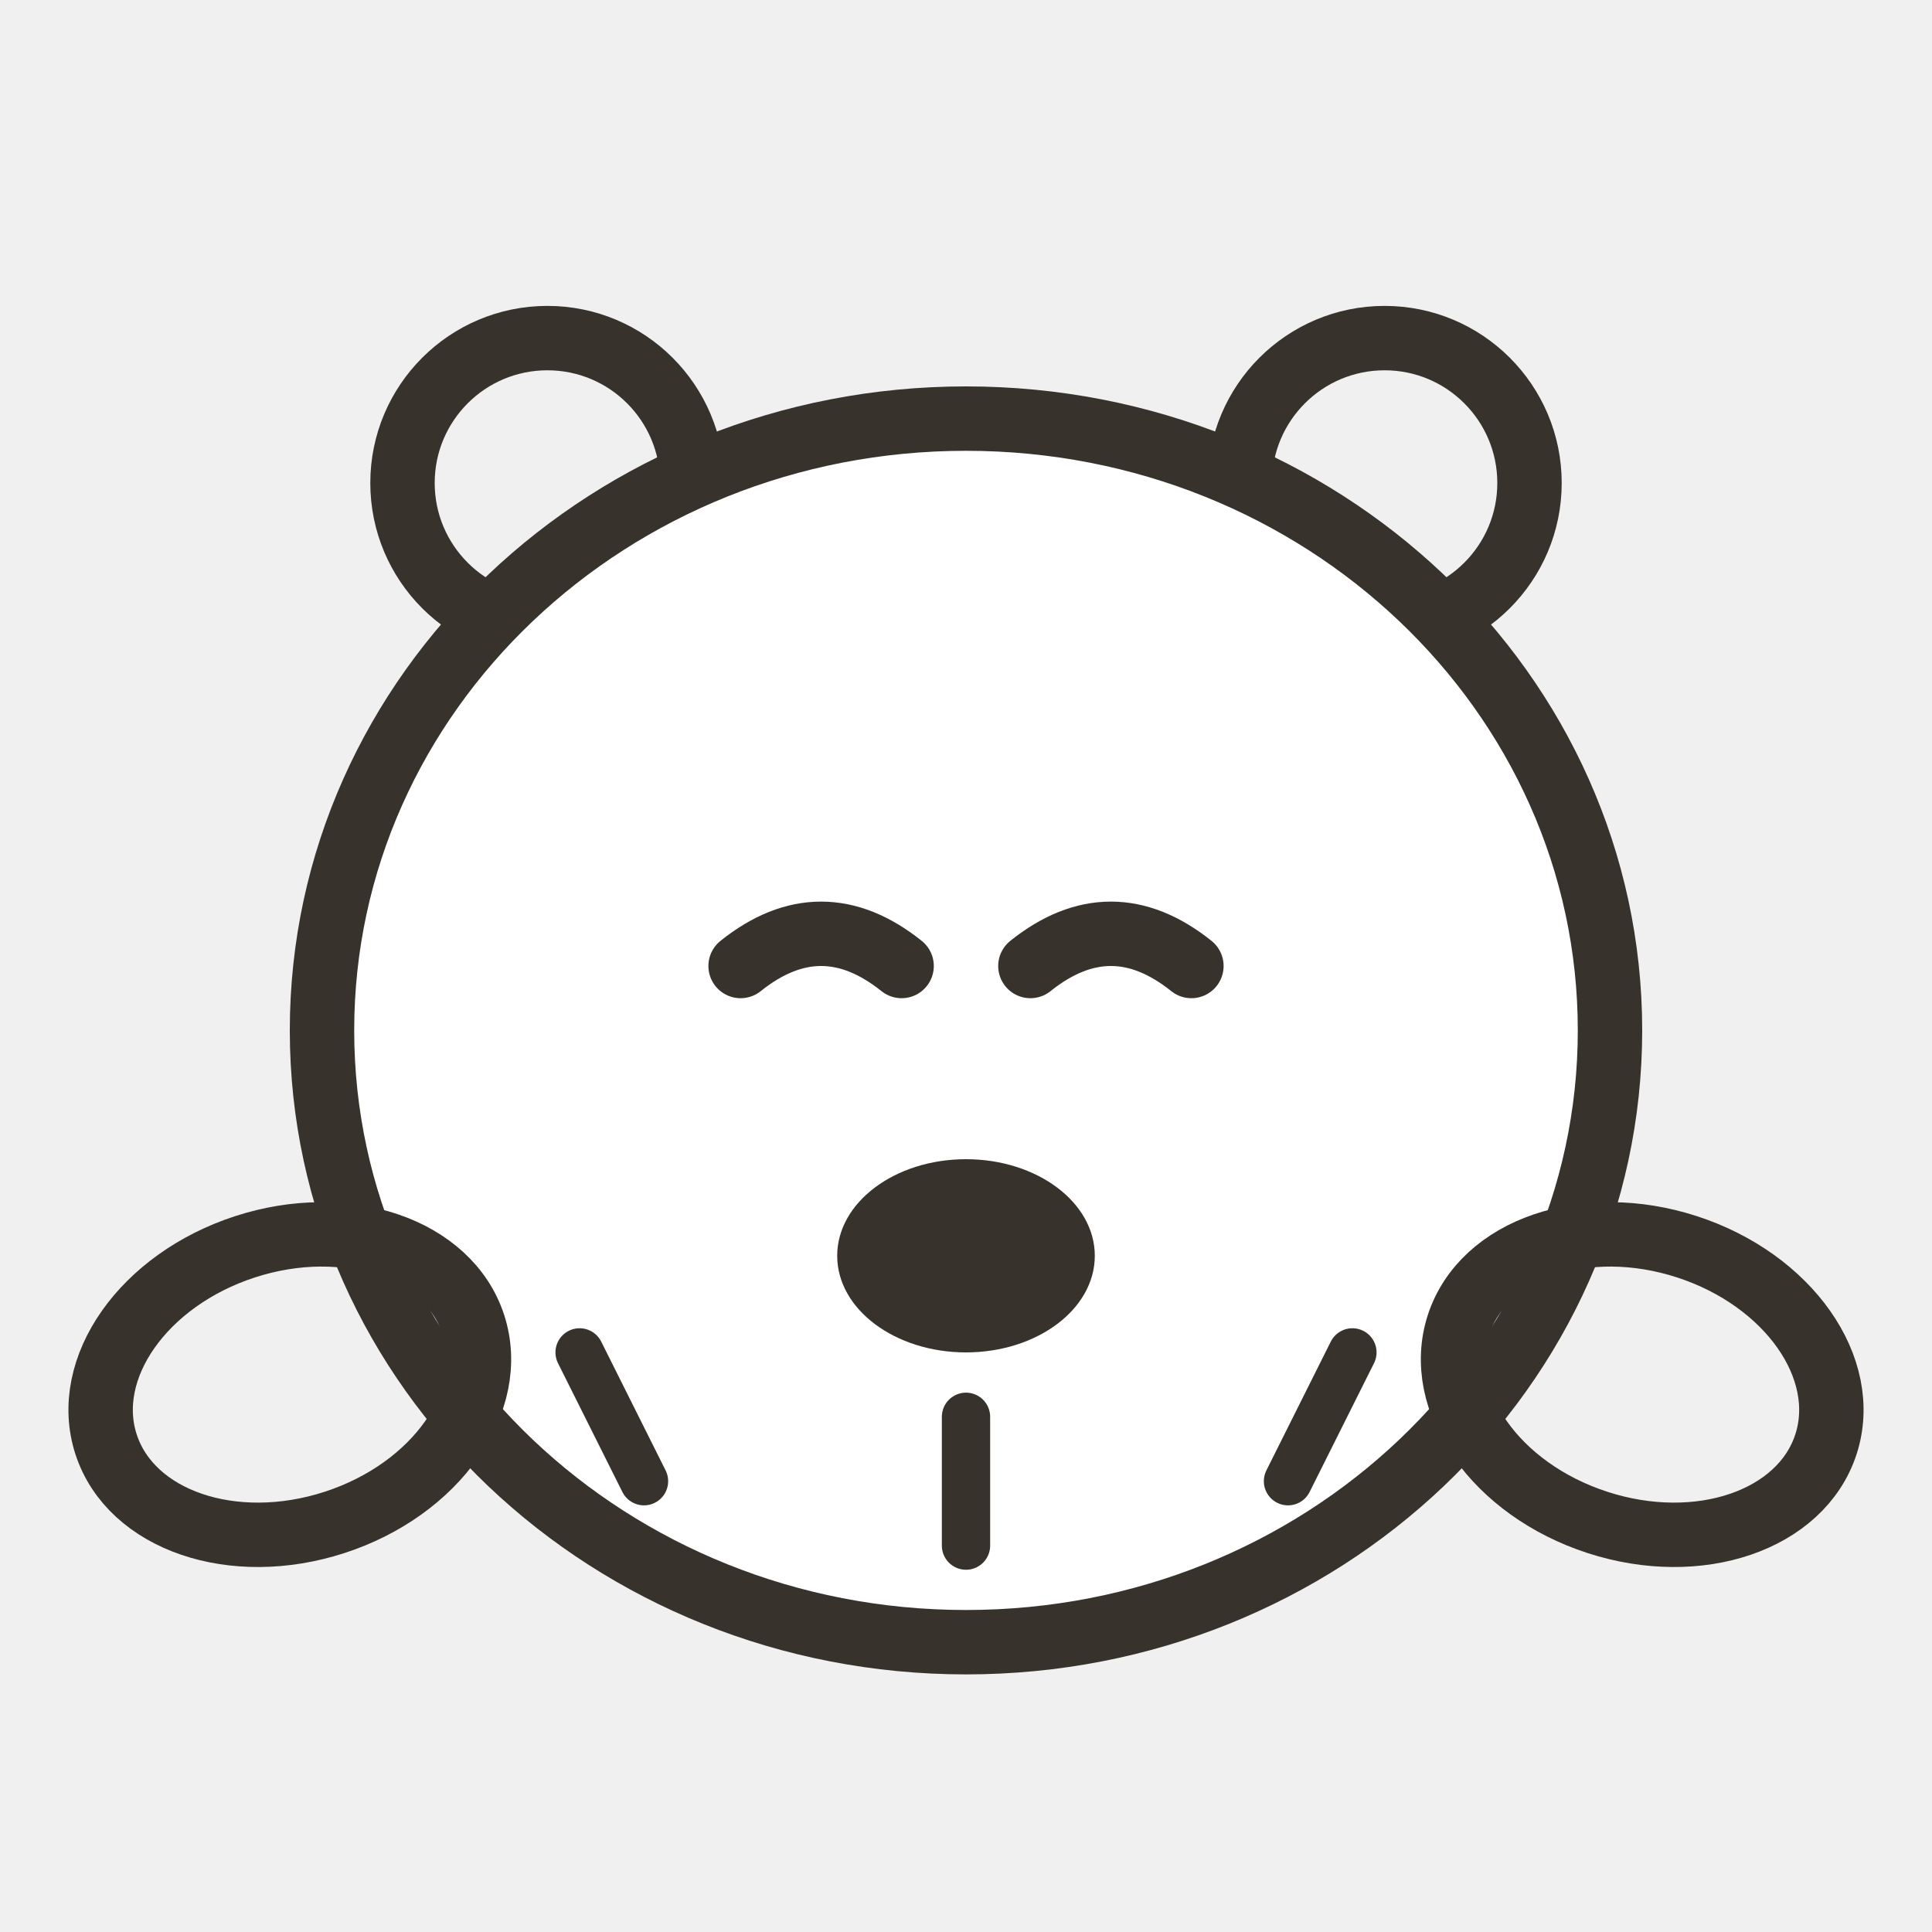
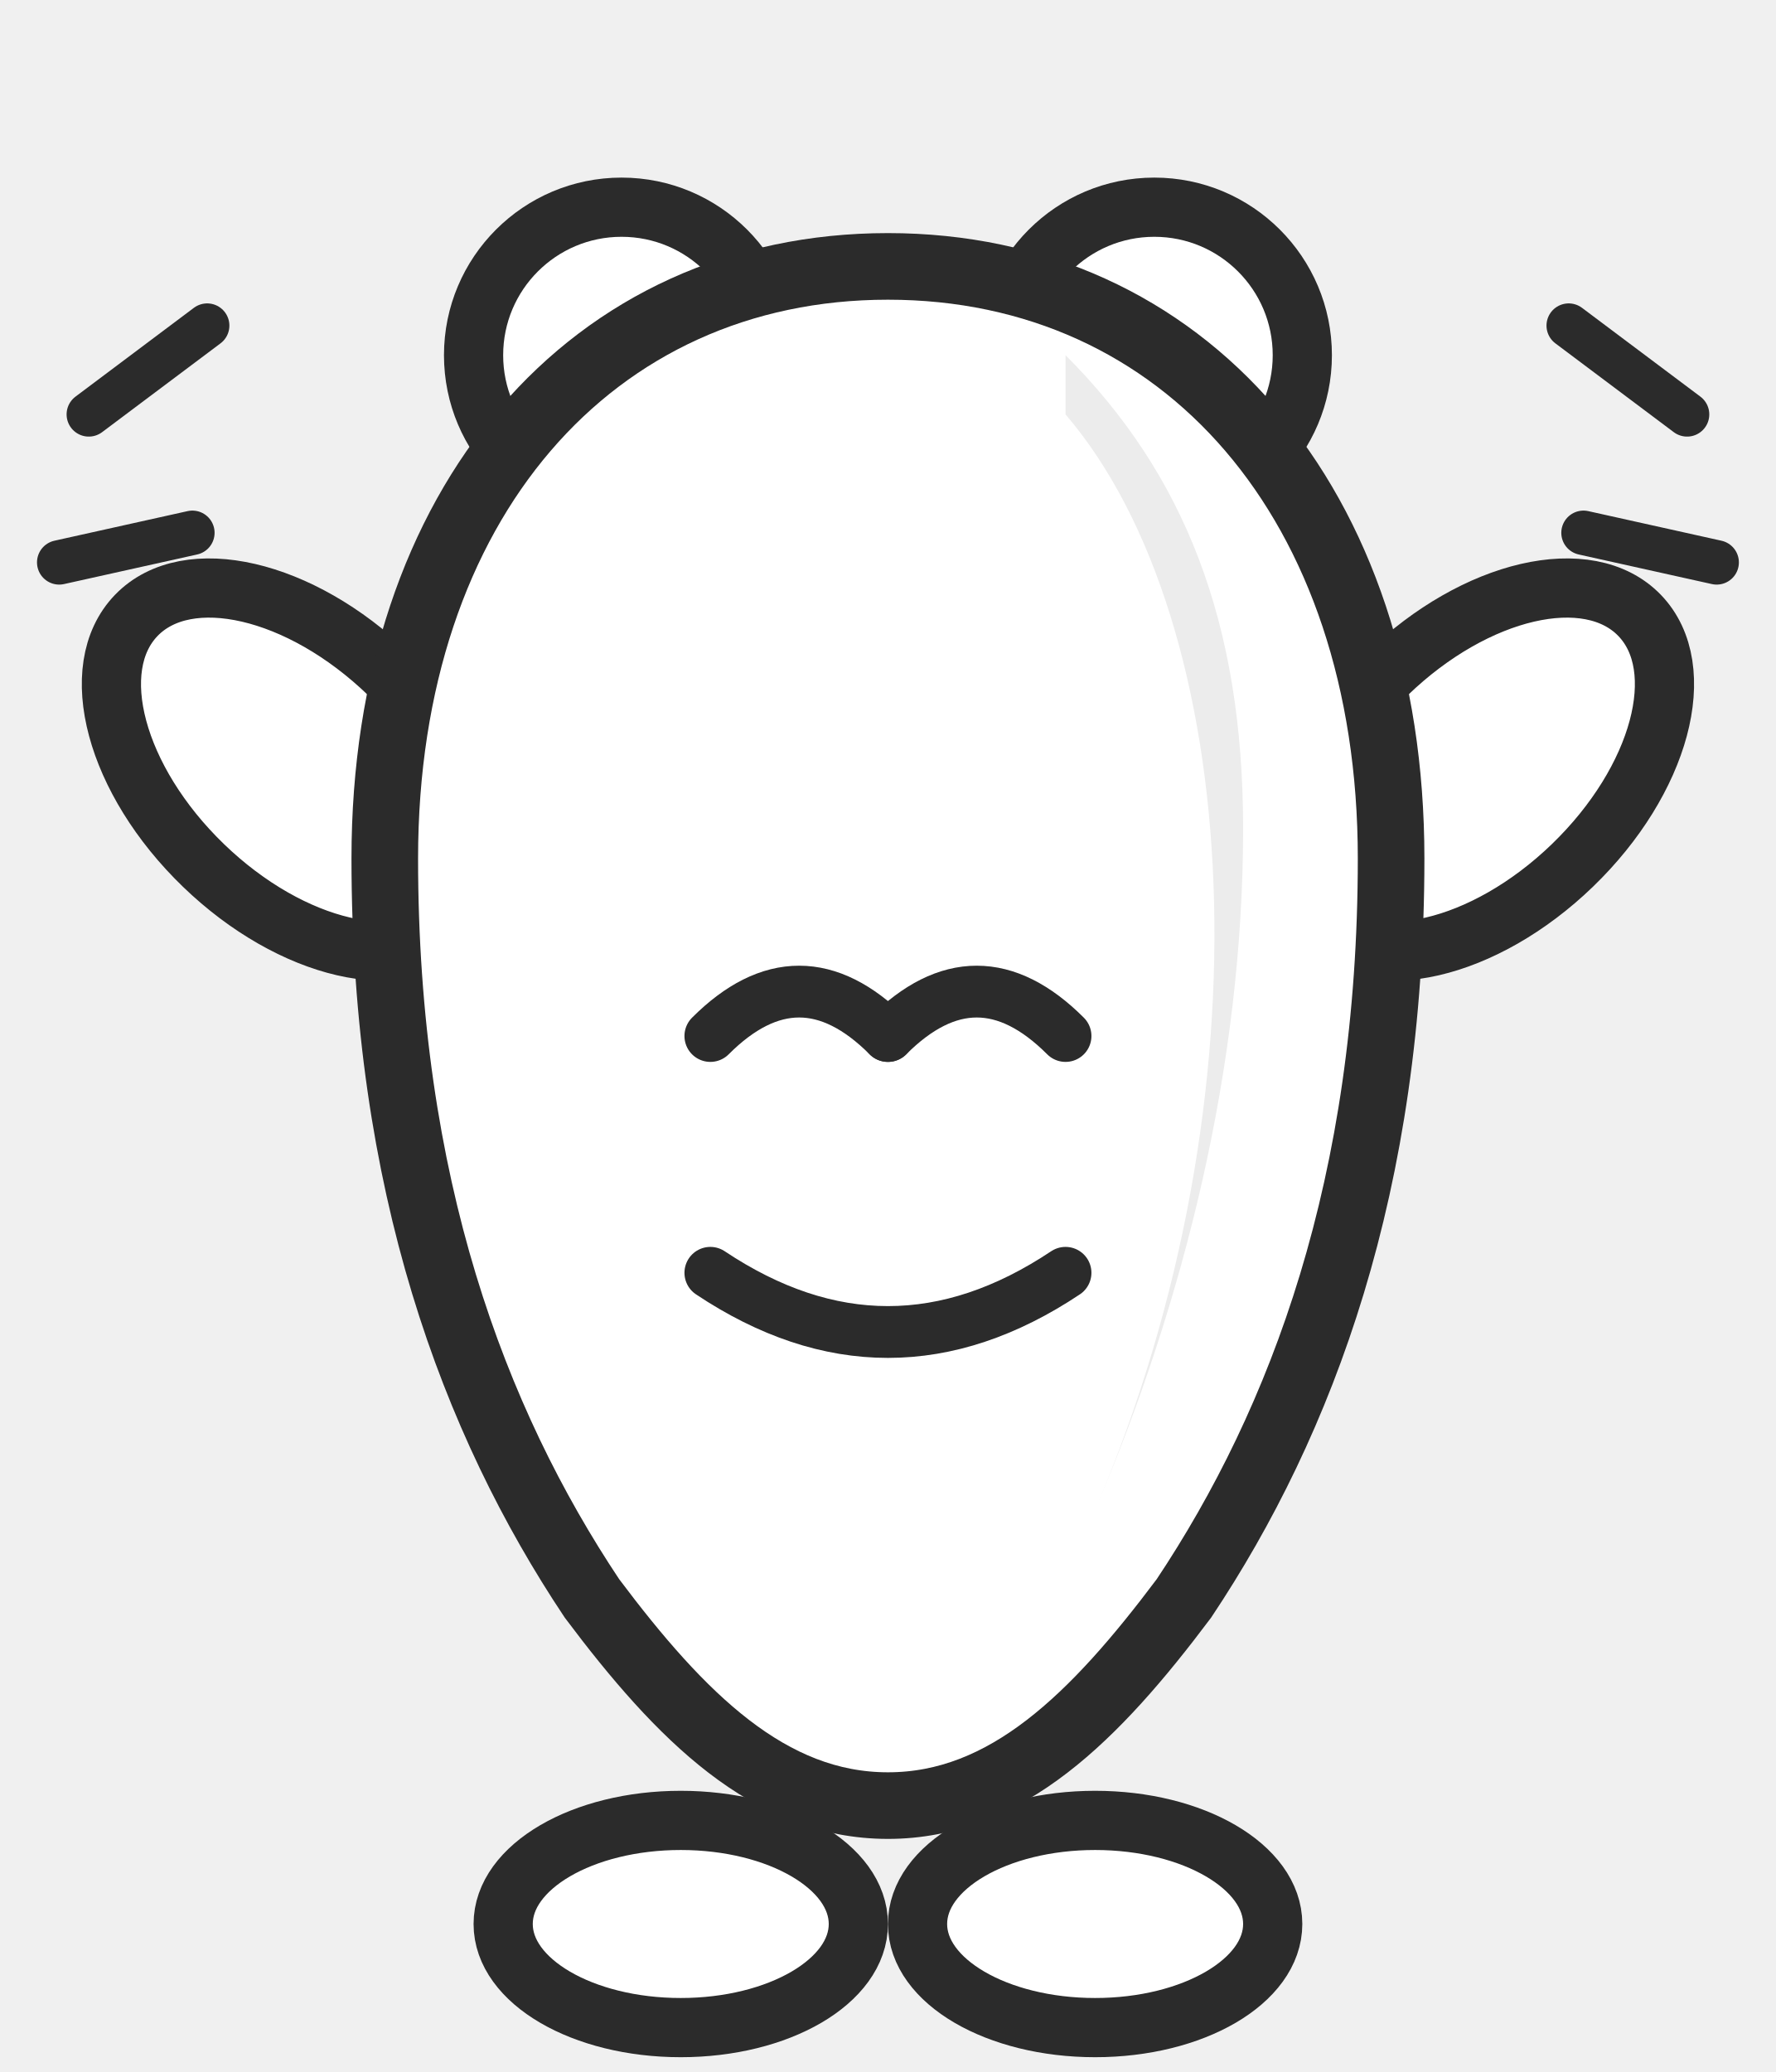
- <svg xmlns="http://www.w3.org/2000/svg" viewBox="0 0 120 120" fill="none">
-   <circle cx="34" cy="30" r="9" fill="none" stroke="#37322C" stroke-width="4" />
-   <circle cx="86" cy="30" r="9" fill="none" stroke="#37322C" stroke-width="4" />
-   <ellipse cx="60" cy="64" rx="40" ry="38" fill="#FFFFFF" stroke="#37322C" stroke-width="4" />
-   <path d="M46 60 Q51 56 56 60" stroke="#37322C" stroke-width="4" stroke-linecap="round" />
-   <path d="M64 60 Q69 56 74 60" stroke="#37322C" stroke-width="4" stroke-linecap="round" />
-   <ellipse cx="60" cy="78" rx="8" ry="6" fill="#37322C" />
-   <ellipse cx="18" cy="86" rx="12" ry="9" fill="none" stroke="#37322C" stroke-width="4" transform="rotate(-18 18 86)" />
-   <ellipse cx="102" cy="86" rx="12" ry="9" fill="none" stroke="#37322C" stroke-width="4" transform="rotate(18 102 86)" />
-   <path d="M40 92 L36 84 M60 96 L60 88 M80 92 L84 84" stroke="#37322C" stroke-width="3" stroke-linecap="round" />
+ <svg xmlns="http://www.w3.org/2000/svg" viewBox="0 0 120 140" fill="none">
+   <circle cx="42" cy="24" r="10" fill="#FFFFFF" stroke="#2B2B2B" stroke-width="4" />
+   <circle cx="78" cy="24" r="10" fill="#FFFFFF" stroke="#2B2B2B" stroke-width="4" />
+   <ellipse cx="46" cy="130" rx="12" ry="7" fill="#FFFFFF" stroke="#2B2B2B" stroke-width="4" />
+   <ellipse cx="74" cy="130" rx="12" ry="7" fill="#FFFFFF" stroke="#2B2B2B" stroke-width="4" />
+   <ellipse cx="20" cy="52" rx="9" ry="15" fill="#FFFFFF" stroke="#2B2B2B" stroke-width="4" transform="rotate(-46 20 52)" />
+   <ellipse cx="100" cy="52" rx="9" ry="15" fill="#FFFFFF" stroke="#2B2B2B" stroke-width="4" transform="rotate(46 100 52)" />
+   <path d="M60,18 C40,18 26,34 26,58 C26,80 32,96 40,108 C46,116 52,122 60,122 C68,122 74,116 80,108 C88,96 94,80 94,58 C94,34 80,18 60,18 Z" fill="#FFFFFF" stroke="#2B2B2B" stroke-width="4.5" />
+   <path d="M72,28 C84,42 86,74 74,102 C80,88 84,72 84,56 C84,42 80,32 72,24 Z" fill="#ECECEC" />
+   <path d="M48,70 Q54,64 60,70" stroke="#2B2B2B" stroke-width="3.5" stroke-linecap="round" fill="none" />
+   <path d="M60,70 Q66,64 72,70" stroke="#2B2B2B" stroke-width="3.5" stroke-linecap="round" fill="none" />
+   <path d="M48,86 Q60,94 72,86" stroke="#2B2B2B" stroke-width="3.5" stroke-linecap="round" fill="none" />
+   <path d="M6,28 L14,22 M4,38 L13,36" stroke="#2B2B2B" stroke-width="3" stroke-linecap="round" />
+   <path d="M114,28 L106,22 M116,38 L107,36" stroke="#2B2B2B" stroke-width="3" stroke-linecap="round" />
</svg>
